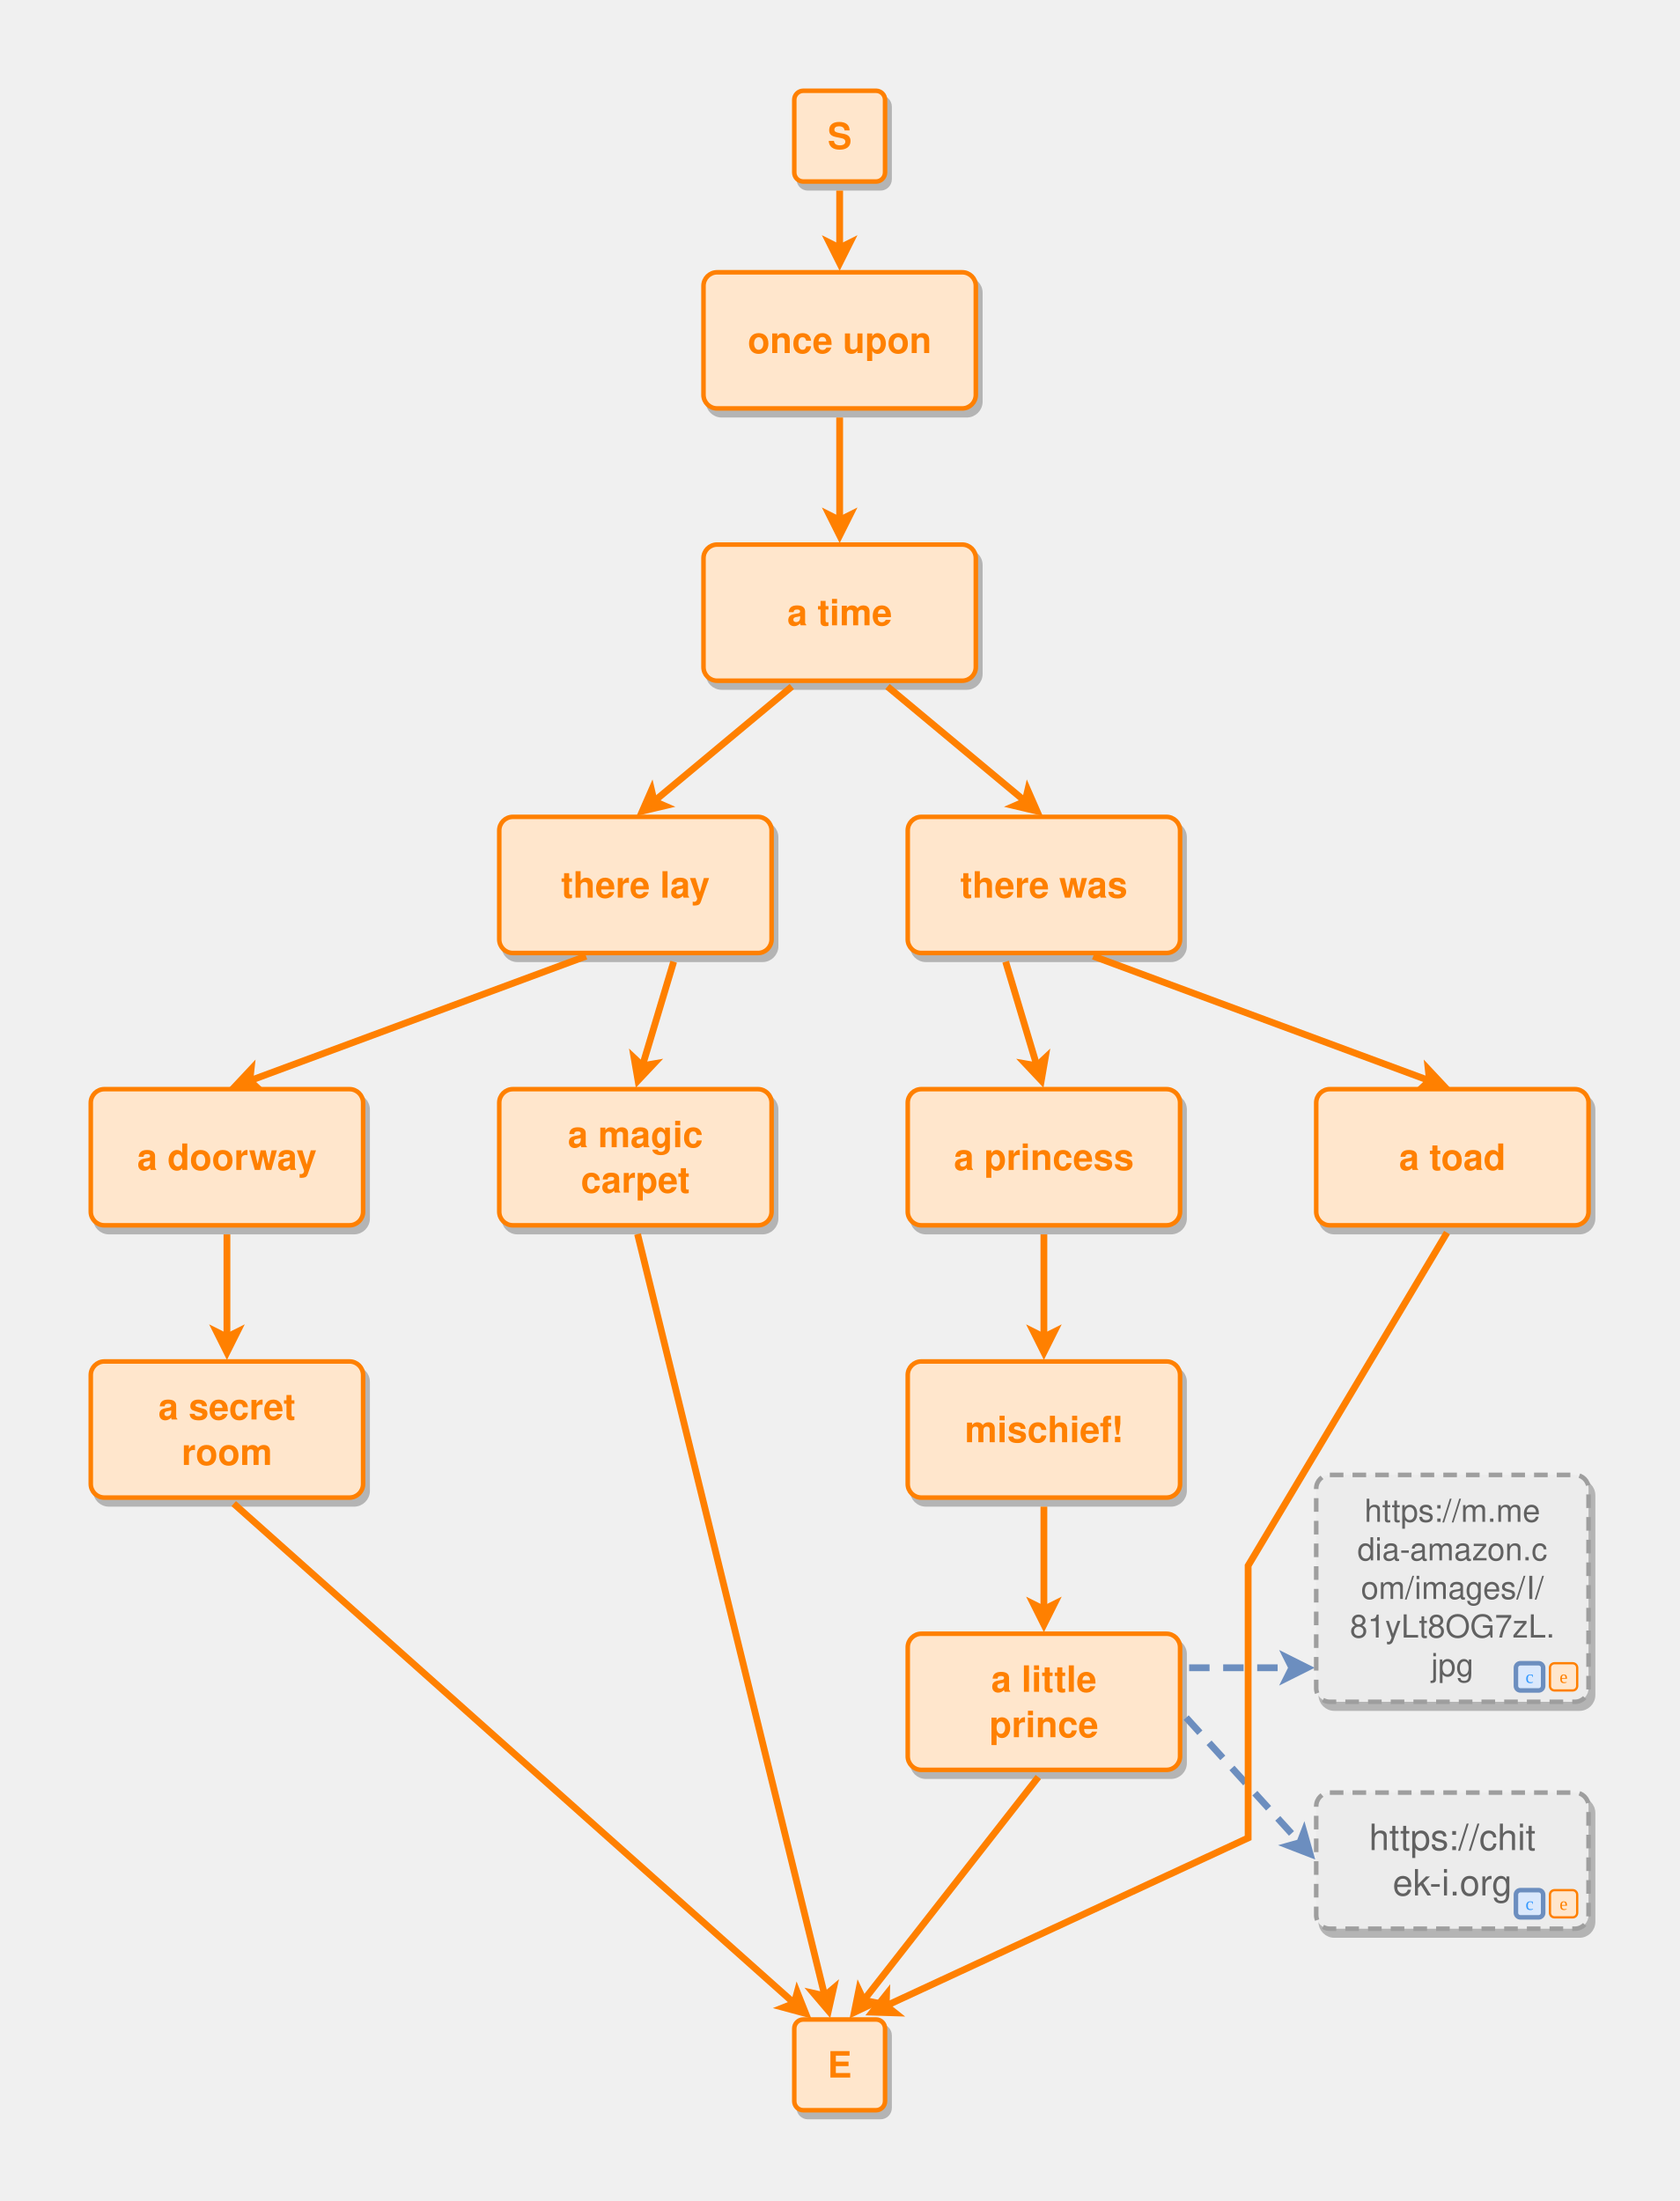
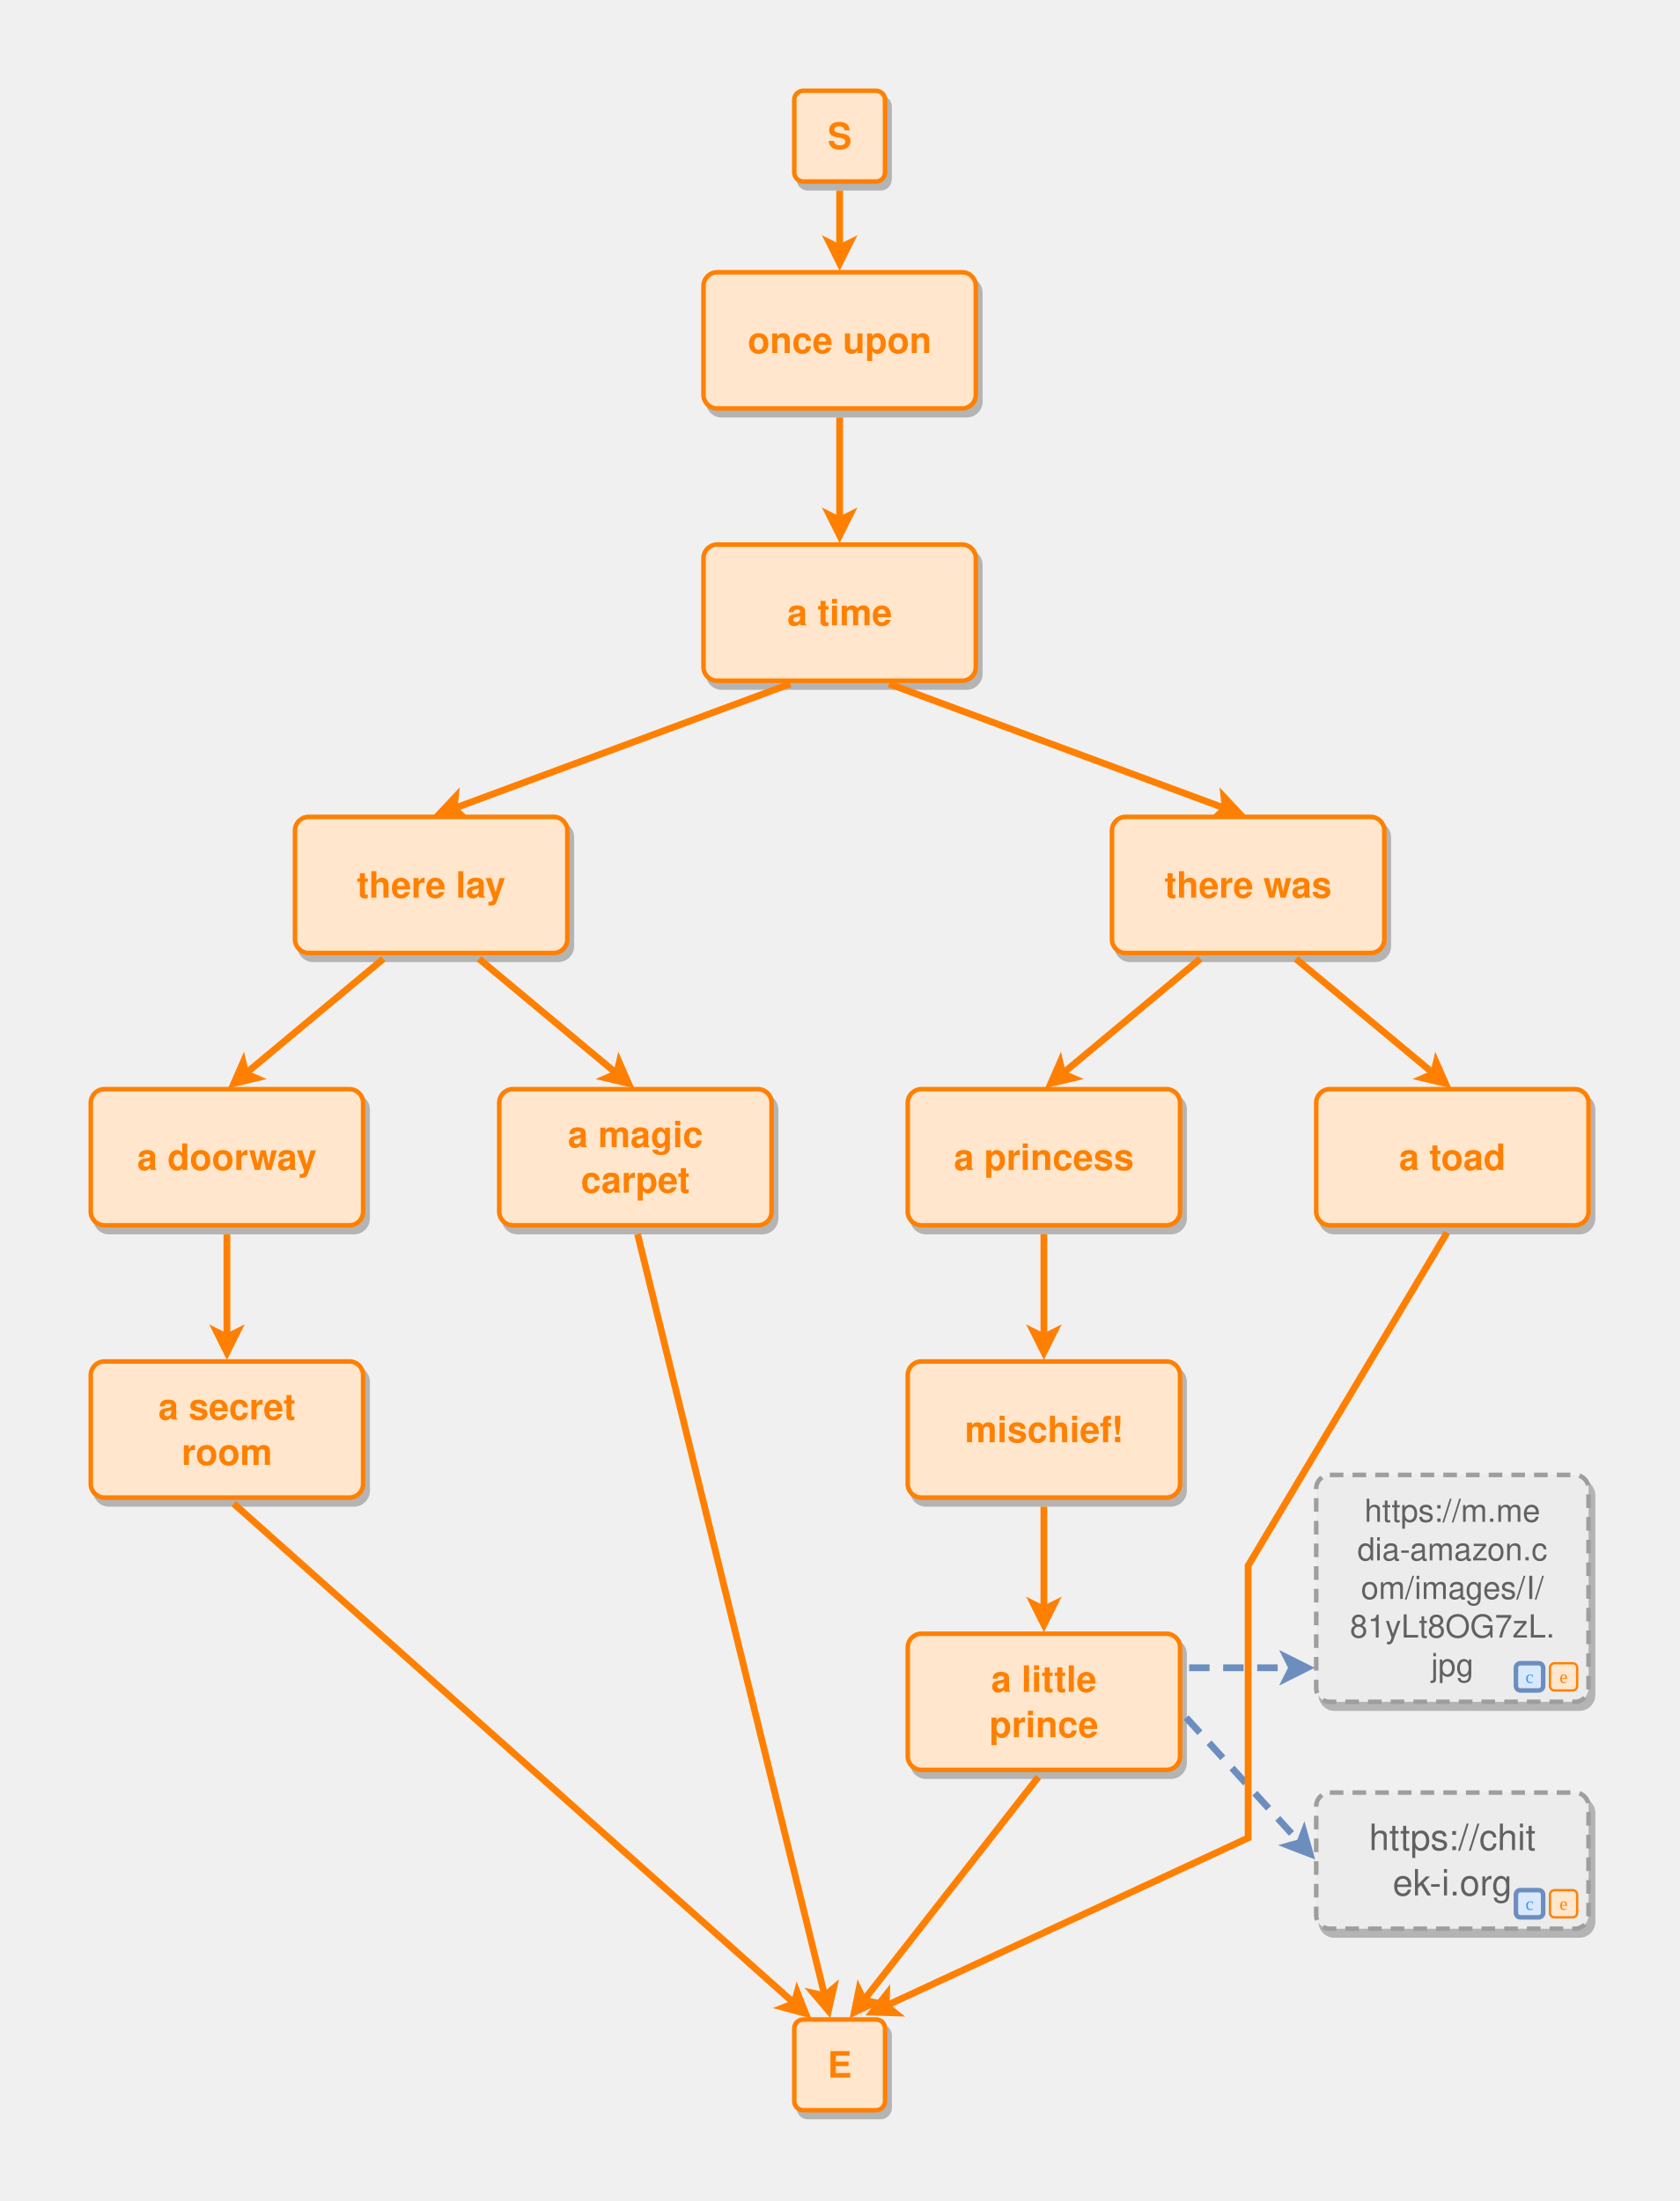
<svg xmlns="http://www.w3.org/2000/svg" width="740" height="970" viewBox="0 0 740 970">
  <defs>
  </defs>
  <g id="container-shells">
  </g>
  <g id="node-shadows">
    <rect x="40" y="480" width="120" height="60" rx="6" ry="6" fill="#000000" stroke="#000000" stroke-width="2" opacity="0.25" transform="translate(2,3)" />
    <rect x="400" y="600" width="120" height="60" rx="6" ry="6" fill="#000000" stroke="#000000" stroke-width="2" opacity="0.25" transform="translate(2,3)" />
    <rect x="310" y="120" width="120" height="60" rx="6" ry="6" fill="#000000" stroke="#000000" stroke-width="2" opacity="0.25" transform="translate(2,3)" />
-     <rect x="220" y="360" width="120" height="60" rx="6" ry="6" fill="#000000" stroke="#000000" stroke-width="2" opacity="0.25" transform="translate(2,3)" />
-     <rect x="400" y="360" width="120" height="60" rx="6" ry="6" fill="#000000" stroke="#000000" stroke-width="2" opacity="0.25" transform="translate(2,3)" />
+     <rect x="130" y="360" width="120" height="60" rx="6" ry="6" fill="#000000" stroke="#000000" stroke-width="2" opacity="0.25" transform="translate(2,3)" />
+     <rect x="490" y="360" width="120" height="60" rx="6" ry="6" fill="#000000" stroke="#000000" stroke-width="2" opacity="0.25" transform="translate(2,3)" />
    <rect x="350" y="40" width="40" height="40" rx="4" ry="4" fill="#000000" stroke="#000000" stroke-width="2" opacity="0.25" transform="translate(2,3)" />
    <rect x="350" y="890" width="40" height="40" rx="4" ry="4" fill="#000000" stroke="#000000" stroke-width="2" opacity="0.25" transform="translate(2,3)" />
    <rect x="400" y="720" width="120" height="60" rx="6" ry="6" fill="#000000" stroke="#000000" stroke-width="2" opacity="0.25" transform="translate(2,3)" />
    <rect x="220" y="480" width="120" height="60" rx="6" ry="6" fill="#000000" stroke="#000000" stroke-width="2" opacity="0.25" transform="translate(2,3)" />
    <rect x="400" y="480" width="120" height="60" rx="6" ry="6" fill="#000000" stroke="#000000" stroke-width="2" opacity="0.25" transform="translate(2,3)" />
    <rect x="40" y="600" width="120" height="60" rx="6" ry="6" fill="#000000" stroke="#000000" stroke-width="2" opacity="0.25" transform="translate(2,3)" />
    <rect x="310" y="240" width="120" height="60" rx="6" ry="6" fill="#000000" stroke="#000000" stroke-width="2" opacity="0.25" transform="translate(2,3)" />
    <rect x="580" y="480" width="120" height="60" rx="6" ry="6" fill="#000000" stroke="#000000" stroke-width="2" opacity="0.25" transform="translate(2,3)" />
    <rect x="580" y="790" width="120" height="60" rx="6" ry="6" fill="#000000" stroke="#000000" stroke-width="2" opacity="0.25" transform="translate(2,3)" />
    <rect x="580" y="650" width="120" height="100" rx="6" ry="6" fill="#000000" stroke="#000000" stroke-width="2" opacity="0.25" transform="translate(2,3)" />
  </g>
  <g id="edges">
    <g class="edge" data-edge-idx="0" data-edge-base="leadsto" data-edge-from="1" data-edge-to="5">
      <line x1="100.00" y1="544.00" x2="100.00" y2="589.25" stroke="#ff8000" stroke-width="3" />
      <path d="M 100.00 596.00 L 95.50 587.00 L 100.00 589.25 L 104.50 587.00 Z" fill="#ff8000" stroke="#ff8000" stroke-width="3" stroke-miterlimit="10" />
      <text x="100" y="566" text-anchor="middle" dominant-baseline="middle" font-family="Helvetica,Inter,Segoe UI,Arial" font-size="11" paint-order="stroke" stroke="#ffffff" stroke-width="3" stroke-linejoin="round" fill="#ff8000">
      </text>
    </g>
    <g class="edge" data-edge-idx="1" data-edge-base="leadsto" data-edge-from="10" data-edge-to="2">
      <line x1="460.00" y1="664.00" x2="460.00" y2="709.25" stroke="#ff8000" stroke-width="3" />
      <path d="M 460.00 716.00 L 455.50 707.00 L 460.00 709.25 L 464.50 707.00 Z" fill="#ff8000" stroke="#ff8000" stroke-width="3" stroke-miterlimit="10" />
      <text x="460" y="686" text-anchor="middle" dominant-baseline="middle" font-family="Helvetica,Inter,Segoe UI,Arial" font-size="11" paint-order="stroke" stroke="#ffffff" stroke-width="3" stroke-linejoin="round" fill="#ff8000">
      </text>
    </g>
    <g class="edge" data-edge-idx="2" data-edge-base="leadsto" data-edge-from="11" data-edge-to="6">
      <line x1="370.00" y1="184.00" x2="370.00" y2="229.25" stroke="#ff8000" stroke-width="3" />
      <path d="M 370.00 236.00 L 365.50 227.00 L 370.00 229.25 L 374.50 227.00 Z" fill="#ff8000" stroke="#ff8000" stroke-width="3" stroke-miterlimit="10" />
      <text x="370" y="206" text-anchor="middle" dominant-baseline="middle" font-family="Helvetica,Inter,Segoe UI,Arial" font-size="11" paint-order="stroke" stroke="#ffffff" stroke-width="3" stroke-linejoin="round" fill="#ff8000">
      </text>
    </g>
    <g class="edge" data-edge-idx="3" data-edge-base="leadsto" data-edge-from="12" data-edge-to="1">
-       <line x1="258.25" y1="421.39" x2="110.08" y2="476.27" stroke="#ff8000" stroke-width="3" />
-       <path d="M 103.75 478.61 L 110.63 471.27 L 110.08 476.27 L 113.75 479.70 Z" fill="#ff8000" stroke="#ff8000" stroke-width="3" stroke-miterlimit="10" />
-       <text x="184" y="448" text-anchor="middle" dominant-baseline="middle" font-family="Helvetica,Inter,Segoe UI,Arial" font-size="11" paint-order="stroke" stroke="#ffffff" stroke-width="3" stroke-linejoin="round" fill="#ff8000">
+       <line x1="168.93" y1="422.56" x2="108.26" y2="473.12" stroke="#ff8000" stroke-width="3" />
+       <path d="M 103.07 477.44 L 107.11 468.22 L 108.26 473.12 L 112.87 475.13 Z" fill="#ff8000" stroke="#ff8000" stroke-width="3" stroke-miterlimit="10" />
+       <text x="138" y="447" text-anchor="middle" dominant-baseline="middle" font-family="Helvetica,Inter,Segoe UI,Arial" font-size="11" paint-order="stroke" stroke="#ffffff" stroke-width="3" stroke-linejoin="round" fill="#ff8000">
      </text>
    </g>
    <g class="edge" data-edge-idx="4" data-edge-base="leadsto" data-edge-from="12" data-edge-to="3">
-       <line x1="296.85" y1="423.83" x2="283.09" y2="469.70" stroke="#ff8000" stroke-width="3" />
-       <path d="M 281.15 476.17 L 279.43 466.26 L 283.09 469.70 L 288.05 468.84 Z" fill="#ff8000" stroke="#ff8000" stroke-width="3" stroke-miterlimit="10" />
-       <text x="289" y="446" text-anchor="middle" dominant-baseline="middle" font-family="Helvetica,Inter,Segoe UI,Arial" font-size="11" paint-order="stroke" stroke="#ffffff" stroke-width="3" stroke-linejoin="round" fill="#ff8000">
+       <line x1="211.07" y1="422.56" x2="271.74" y2="473.12" stroke="#ff8000" stroke-width="3" />
+       <path d="M 276.93 477.44 L 267.13 475.13 L 271.74 473.12 L 272.89 468.22 Z" fill="#ff8000" stroke="#ff8000" stroke-width="3" stroke-miterlimit="10" />
+       <text x="241" y="447" text-anchor="middle" dominant-baseline="middle" font-family="Helvetica,Inter,Segoe UI,Arial" font-size="11" paint-order="stroke" stroke="#ffffff" stroke-width="3" stroke-linejoin="round" fill="#ff8000">
      </text>
    </g>
    <g class="edge" data-edge-idx="5" data-edge-base="leadsto" data-edge-from="13" data-edge-to="4">
-       <line x1="443.15" y1="423.83" x2="456.91" y2="469.70" stroke="#ff8000" stroke-width="3" />
-       <path d="M 458.85 476.17 L 451.95 468.84 L 456.91 469.70 L 460.57 466.26 Z" fill="#ff8000" stroke="#ff8000" stroke-width="3" stroke-miterlimit="10" />
-       <text x="449" y="446" text-anchor="middle" dominant-baseline="middle" font-family="Helvetica,Inter,Segoe UI,Arial" font-size="11" paint-order="stroke" stroke="#ffffff" stroke-width="3" stroke-linejoin="round" fill="#ff8000">
+       <line x1="528.93" y1="422.56" x2="468.26" y2="473.12" stroke="#ff8000" stroke-width="3" />
+       <path d="M 463.07 477.44 L 467.11 468.22 L 468.26 473.12 L 472.87 475.13 Z" fill="#ff8000" stroke="#ff8000" stroke-width="3" stroke-miterlimit="10" />
+       <text x="498" y="447" text-anchor="middle" dominant-baseline="middle" font-family="Helvetica,Inter,Segoe UI,Arial" font-size="11" paint-order="stroke" stroke="#ffffff" stroke-width="3" stroke-linejoin="round" fill="#ff8000">
      </text>
    </g>
    <g class="edge" data-edge-idx="6" data-edge-base="leadsto" data-edge-from="13" data-edge-to="7">
-       <line x1="481.75" y1="421.39" x2="629.92" y2="476.27" stroke="#ff8000" stroke-width="3" />
-       <path d="M 636.25 478.61 L 626.25 479.70 L 629.92 476.27 L 629.37 471.27 Z" fill="#ff8000" stroke="#ff8000" stroke-width="3" stroke-miterlimit="10" />
-       <text x="555" y="448" text-anchor="middle" dominant-baseline="middle" font-family="Helvetica,Inter,Segoe UI,Arial" font-size="11" paint-order="stroke" stroke="#ffffff" stroke-width="3" stroke-linejoin="round" fill="#ff8000">
+       <line x1="571.07" y1="422.56" x2="631.74" y2="473.12" stroke="#ff8000" stroke-width="3" />
+       <path d="M 636.93 477.44 L 627.13 475.13 L 631.74 473.12 L 632.89 468.22 Z" fill="#ff8000" stroke="#ff8000" stroke-width="3" stroke-miterlimit="10" />
+       <text x="601" y="447" text-anchor="middle" dominant-baseline="middle" font-family="Helvetica,Inter,Segoe UI,Arial" font-size="11" paint-order="stroke" stroke="#ffffff" stroke-width="3" stroke-linejoin="round" fill="#ff8000">
      </text>
    </g>
    <g class="edge" data-edge-idx="7" data-edge-base="leadsto" data-edge-from="14" data-edge-to="11">
      <line x1="370.00" y1="84.00" x2="370.00" y2="109.25" stroke="#ff8000" stroke-width="3" />
      <path d="M 370.00 116.00 L 365.50 107.00 L 370.00 109.25 L 374.50 107.00 Z" fill="#ff8000" stroke="#ff8000" stroke-width="3" stroke-miterlimit="10" />
    </g>
    <g class="edge" data-edge-idx="8" data-edge-base="leadsto" data-edge-from="2" data-edge-to="15">
      <line x1="457.54" y1="783.15" x2="380.62" y2="881.53" stroke="#ff8000" stroke-width="3" />
      <path d="M 376.46 886.85 L 378.46 876.99 L 380.62 881.53 L 385.55 882.53 Z" fill="#ff8000" stroke="#ff8000" stroke-width="3" stroke-miterlimit="10" />
    </g>
    <g class="edge" data-edge-idx="9" data-edge-base="expresses" data-edge-from="2" data-edge-to="8">
      <line x1="522.69" y1="756.96" x2="572.77" y2="812.05" stroke="#6c8ebf" stroke-width="3" stroke-dasharray="9 6" />
      <path d="M 577.31 817.04 L 567.93 813.41 L 572.77 812.05 L 574.58 807.35 Z" fill="#6c8ebf" stroke="#6c8ebf" stroke-width="3" stroke-miterlimit="10" />
      <text x="547" y="784" text-anchor="middle" dominant-baseline="middle" font-family="Helvetica,Inter,Segoe UI,Arial" font-size="11" paint-order="stroke" stroke="#ffffff" stroke-width="3" stroke-linejoin="round" fill="#6c8ebf">
      </text>
    </g>
    <g class="edge" data-edge-idx="10" data-edge-base="expresses" data-edge-from="2" data-edge-to="9">
      <line x1="524.00" y1="735.00" x2="569.25" y2="735.00" stroke="#6c8ebf" stroke-width="3" stroke-dasharray="9 6" />
      <path d="M 576.00 735.00 L 567.00 739.50 L 569.25 735.00 L 567.00 730.50 Z" fill="#6c8ebf" stroke="#6c8ebf" stroke-width="3" stroke-miterlimit="10" />
      <text x="546" y="735" text-anchor="middle" dominant-baseline="middle" font-family="Helvetica,Inter,Segoe UI,Arial" font-size="11" paint-order="stroke" stroke="#ffffff" stroke-width="3" stroke-linejoin="round" fill="#6c8ebf">
      </text>
    </g>
    <g class="edge" data-edge-idx="11" data-edge-base="leadsto" data-edge-from="3" data-edge-to="15">
      <line x1="280.95" y1="543.88" x2="363.43" y2="879.56" stroke="#ff8000" stroke-width="3" />
      <path d="M 365.05 886.12 L 358.53 878.45 L 363.43 879.56 L 367.27 876.30 Z" fill="#ff8000" stroke="#ff8000" stroke-width="3" stroke-miterlimit="10" />
    </g>
    <g class="edge" data-edge-idx="12" data-edge-base="leadsto" data-edge-from="4" data-edge-to="10">
      <line x1="460.00" y1="544.00" x2="460.00" y2="589.25" stroke="#ff8000" stroke-width="3" />
      <path d="M 460.00 596.00 L 455.50 587.00 L 460.00 589.25 L 464.50 587.00 Z" fill="#ff8000" stroke="#ff8000" stroke-width="3" stroke-miterlimit="10" />
      <text x="460" y="566" text-anchor="middle" dominant-baseline="middle" font-family="Helvetica,Inter,Segoe UI,Arial" font-size="11" paint-order="stroke" stroke="#ffffff" stroke-width="3" stroke-linejoin="round" fill="#ff8000">
      </text>
    </g>
    <g class="edge" data-edge-idx="13" data-edge-base="leadsto" data-edge-from="5" data-edge-to="15">
      <line x1="102.99" y1="662.66" x2="349.98" y2="882.85" stroke="#ff8000" stroke-width="3" />
      <path d="M 355.01 887.34 L 345.30 884.71 L 349.98 882.85 L 351.29 877.99 Z" fill="#ff8000" stroke="#ff8000" stroke-width="3" stroke-miterlimit="10" />
    </g>
    <g class="edge" data-edge-idx="14" data-edge-base="leadsto" data-edge-from="6" data-edge-to="12">
-       <line x1="348.93" y1="302.56" x2="288.26" y2="353.12" stroke="#ff8000" stroke-width="3" />
-       <path d="M 283.07 357.44 L 287.11 348.22 L 288.26 353.12 L 292.87 355.13 Z" fill="#ff8000" stroke="#ff8000" stroke-width="3" stroke-miterlimit="10" />
-       <text x="318" y="327" text-anchor="middle" dominant-baseline="middle" font-family="Helvetica,Inter,Segoe UI,Arial" font-size="11" paint-order="stroke" stroke="#ffffff" stroke-width="3" stroke-linejoin="round" fill="#ff8000">
+       <line x1="348.25" y1="301.39" x2="200.08" y2="356.27" stroke="#ff8000" stroke-width="3" />
+       <path d="M 193.75 358.61 L 200.63 351.27 L 200.08 356.27 L 203.75 359.70 Z" fill="#ff8000" stroke="#ff8000" stroke-width="3" stroke-miterlimit="10" />
+       <text x="274" y="328" text-anchor="middle" dominant-baseline="middle" font-family="Helvetica,Inter,Segoe UI,Arial" font-size="11" paint-order="stroke" stroke="#ffffff" stroke-width="3" stroke-linejoin="round" fill="#ff8000">
      </text>
    </g>
    <g class="edge" data-edge-idx="15" data-edge-base="leadsto" data-edge-from="6" data-edge-to="13">
-       <line x1="391.07" y1="302.56" x2="451.74" y2="353.12" stroke="#ff8000" stroke-width="3" />
-       <path d="M 456.93 357.44 L 447.13 355.13 L 451.74 353.12 L 452.89 348.22 Z" fill="#ff8000" stroke="#ff8000" stroke-width="3" stroke-miterlimit="10" />
-       <text x="421" y="327" text-anchor="middle" dominant-baseline="middle" font-family="Helvetica,Inter,Segoe UI,Arial" font-size="11" paint-order="stroke" stroke="#ffffff" stroke-width="3" stroke-linejoin="round" fill="#ff8000">
+       <line x1="391.75" y1="301.39" x2="539.92" y2="356.27" stroke="#ff8000" stroke-width="3" />
+       <path d="M 546.25 358.61 L 536.25 359.70 L 539.92 356.27 L 539.37 351.27 Z" fill="#ff8000" stroke="#ff8000" stroke-width="3" stroke-miterlimit="10" />
+       <text x="465" y="328" text-anchor="middle" dominant-baseline="middle" font-family="Helvetica,Inter,Segoe UI,Arial" font-size="11" paint-order="stroke" stroke="#ffffff" stroke-width="3" stroke-linejoin="round" fill="#ff8000">
      </text>
    </g>
    <g class="edge" data-edge-idx="16" data-edge-base="leadsto" data-edge-from="7" data-edge-to="15">
      <polyline points="637.63,543.22 550,690 550,810 390.50,883.94" fill="none" stroke="#ff8000" stroke-width="3" />
      <path d="M 384.37 886.78 L 390.65 878.91 L 390.50 883.94 L 394.43 887.08 Z" fill="#ff8000" stroke="#ff8000" stroke-width="3" stroke-miterlimit="10" />
    </g>
  </g>
  <g id="nodes">
    <rect x="40" y="480" width="120" height="60" rx="6" ry="6" fill="#ffe6cc" stroke="#ff8000" stroke-width="2" />
    <text x="100" y="510" text-anchor="middle" dominant-baseline="middle" font-family="Helvetica,Inter,Segoe UI,Arial" font-size="16" font-weight="bold" fill="#ff8000">a doorway</text>
    <rect x="400" y="600" width="120" height="60" rx="6" ry="6" fill="#ffe6cc" stroke="#ff8000" stroke-width="2" />
    <text x="460" y="630" text-anchor="middle" dominant-baseline="middle" font-family="Helvetica,Inter,Segoe UI,Arial" font-size="16" font-weight="bold" fill="#ff8000">mischief!</text>
    <rect x="310" y="120" width="120" height="60" rx="6" ry="6" fill="#ffe6cc" stroke="#ff8000" stroke-width="2" />
    <text x="370" y="150" text-anchor="middle" dominant-baseline="middle" font-family="Helvetica,Inter,Segoe UI,Arial" font-size="16" font-weight="bold" fill="#ff8000">once upon</text>
-     <rect x="220" y="360" width="120" height="60" rx="6" ry="6" fill="#ffe6cc" stroke="#ff8000" stroke-width="2" />
-     <text x="280" y="390" text-anchor="middle" dominant-baseline="middle" font-family="Helvetica,Inter,Segoe UI,Arial" font-size="16" font-weight="bold" fill="#ff8000">there lay</text>
-     <rect x="400" y="360" width="120" height="60" rx="6" ry="6" fill="#ffe6cc" stroke="#ff8000" stroke-width="2" />
-     <text x="460" y="390" text-anchor="middle" dominant-baseline="middle" font-family="Helvetica,Inter,Segoe UI,Arial" font-size="16" font-weight="bold" fill="#ff8000">there was</text>
+     <rect x="130" y="360" width="120" height="60" rx="6" ry="6" fill="#ffe6cc" stroke="#ff8000" stroke-width="2" />
+     <text x="190" y="390" text-anchor="middle" dominant-baseline="middle" font-family="Helvetica,Inter,Segoe UI,Arial" font-size="16" font-weight="bold" fill="#ff8000">there lay</text>
+     <rect x="490" y="360" width="120" height="60" rx="6" ry="6" fill="#ffe6cc" stroke="#ff8000" stroke-width="2" />
+     <text x="550" y="390" text-anchor="middle" dominant-baseline="middle" font-family="Helvetica,Inter,Segoe UI,Arial" font-size="16" font-weight="bold" fill="#ff8000">there was</text>
    <rect x="350" y="40" width="40" height="40" rx="4" ry="4" fill="#ffe6cc" stroke="#ff8000" stroke-width="2" />
    <text x="370" y="60" text-anchor="middle" dominant-baseline="middle" font-family="Helvetica,Inter,Segoe UI,Arial" font-size="16" font-weight="bold" fill="#ff8000">S</text>
    <rect x="350" y="890" width="40" height="40" rx="4" ry="4" fill="#ffe6cc" stroke="#ff8000" stroke-width="2" />
    <text x="370" y="910" text-anchor="middle" dominant-baseline="middle" font-family="Helvetica,Inter,Segoe UI,Arial" font-size="16" font-weight="bold" fill="#ff8000">E</text>
    <rect x="400" y="720" width="120" height="60" rx="6" ry="6" fill="#ffe6cc" stroke="#ff8000" stroke-width="2" />
    <text x="460" y="740" text-anchor="middle" dominant-baseline="middle" font-family="Helvetica,Inter,Segoe UI,Arial" font-size="16" font-weight="bold" fill="#ff8000">a little</text>
    <text x="460" y="760" text-anchor="middle" dominant-baseline="middle" font-family="Helvetica,Inter,Segoe UI,Arial" font-size="16" font-weight="bold" fill="#ff8000">prince</text>
    <rect x="220" y="480" width="120" height="60" rx="6" ry="6" fill="#ffe6cc" stroke="#ff8000" stroke-width="2" />
    <text x="280" y="500" text-anchor="middle" dominant-baseline="middle" font-family="Helvetica,Inter,Segoe UI,Arial" font-size="16" font-weight="bold" fill="#ff8000">a magic</text>
    <text x="280" y="520" text-anchor="middle" dominant-baseline="middle" font-family="Helvetica,Inter,Segoe UI,Arial" font-size="16" font-weight="bold" fill="#ff8000">carpet</text>
    <rect x="400" y="480" width="120" height="60" rx="6" ry="6" fill="#ffe6cc" stroke="#ff8000" stroke-width="2" />
    <text x="460" y="510" text-anchor="middle" dominant-baseline="middle" font-family="Helvetica,Inter,Segoe UI,Arial" font-size="16" font-weight="bold" fill="#ff8000">a princess</text>
    <rect x="40" y="600" width="120" height="60" rx="6" ry="6" fill="#ffe6cc" stroke="#ff8000" stroke-width="2" />
    <text x="100" y="620" text-anchor="middle" dominant-baseline="middle" font-family="Helvetica,Inter,Segoe UI,Arial" font-size="16" font-weight="bold" fill="#ff8000">a secret</text>
    <text x="100" y="640" text-anchor="middle" dominant-baseline="middle" font-family="Helvetica,Inter,Segoe UI,Arial" font-size="16" font-weight="bold" fill="#ff8000">room</text>
    <g>
      <rect x="310" y="240" width="120" height="60" rx="6" ry="6" fill="#ffe6cc" stroke="#ff8000" stroke-width="2" />
      <text x="370" y="270" text-anchor="middle" dominant-baseline="middle" font-family="Helvetica,Inter,Segoe UI,Arial" font-size="16" font-weight="bold" fill="#ff8000">a time</text>
    </g>
    <rect x="580" y="480" width="120" height="60" rx="6" ry="6" fill="#ffe6cc" stroke="#ff8000" stroke-width="2" />
    <text x="640" y="510" text-anchor="middle" dominant-baseline="middle" font-family="Helvetica,Inter,Segoe UI,Arial" font-size="16" font-weight="bold" fill="#ff8000">a toad</text>
    <rect x="580" y="790" width="120" height="60" rx="6" ry="6" fill="#ececec" stroke="#9e9e9e" stroke-width="2" stroke-dasharray="6 4" />
    <text x="640" y="810" text-anchor="middle" dominant-baseline="middle" font-family="Helvetica,Inter,Segoe UI,Arial" font-size="16" font-weight="normal" fill="#616161">https://chit</text>
    <text x="640" y="830" text-anchor="middle" dominant-baseline="middle" font-family="Helvetica,Inter,Segoe UI,Arial" font-size="16" font-weight="normal" fill="#616161">ek-i.org</text>
    <rect x="668" y="833" width="12" height="12" rx="2" ry="2" fill="#dae8fc" stroke="#6c8ebf" stroke-width="2" />
    <text x="674.0" y="839.0" text-anchor="middle" dominant-baseline="central" font-size="8" fill="#3399ff">c</text>
    <rect x="683" y="833" width="12" height="12" rx="2" ry="2" fill="#ffe6cc" stroke="#ff8000" stroke-width="1" />
    <text x="689.0" y="839.0" text-anchor="middle" dominant-baseline="central" font-size="8" fill="#ff8000">e</text>
    <rect x="580" y="650" width="120" height="100" rx="6" ry="6" fill="#ececec" stroke="#9e9e9e" stroke-width="2" stroke-dasharray="6 4" />
    <text x="640" y="666" text-anchor="middle" dominant-baseline="middle" font-family="Helvetica,Inter,Segoe UI,Arial" font-size="14" font-weight="normal" fill="#616161">https://m.me</text>
    <text x="640" y="683" text-anchor="middle" dominant-baseline="middle" font-family="Helvetica,Inter,Segoe UI,Arial" font-size="14" font-weight="normal" fill="#616161">dia-amazon.c</text>
    <text x="640" y="700" text-anchor="middle" dominant-baseline="middle" font-family="Helvetica,Inter,Segoe UI,Arial" font-size="14" font-weight="normal" fill="#616161">om/images/I/</text>
    <text x="640" y="717" text-anchor="middle" dominant-baseline="middle" font-family="Helvetica,Inter,Segoe UI,Arial" font-size="14" font-weight="normal" fill="#616161">81yLt8OG7zL.</text>
    <text x="640" y="734" text-anchor="middle" dominant-baseline="middle" font-family="Helvetica,Inter,Segoe UI,Arial" font-size="14" font-weight="normal" fill="#616161">jpg</text>
    <rect x="668" y="733" width="12" height="12" rx="2" ry="2" fill="#dae8fc" stroke="#6c8ebf" stroke-width="2" />
    <text x="674.0" y="739.0" text-anchor="middle" dominant-baseline="central" font-size="8" fill="#3399ff">c</text>
    <rect x="683" y="733" width="12" height="12" rx="2" ry="2" fill="#ffe6cc" stroke="#ff8000" stroke-width="1" />
    <text x="689.0" y="739.0" text-anchor="middle" dominant-baseline="central" font-size="8" fill="#ff8000">e</text>
  </g>
</svg>
